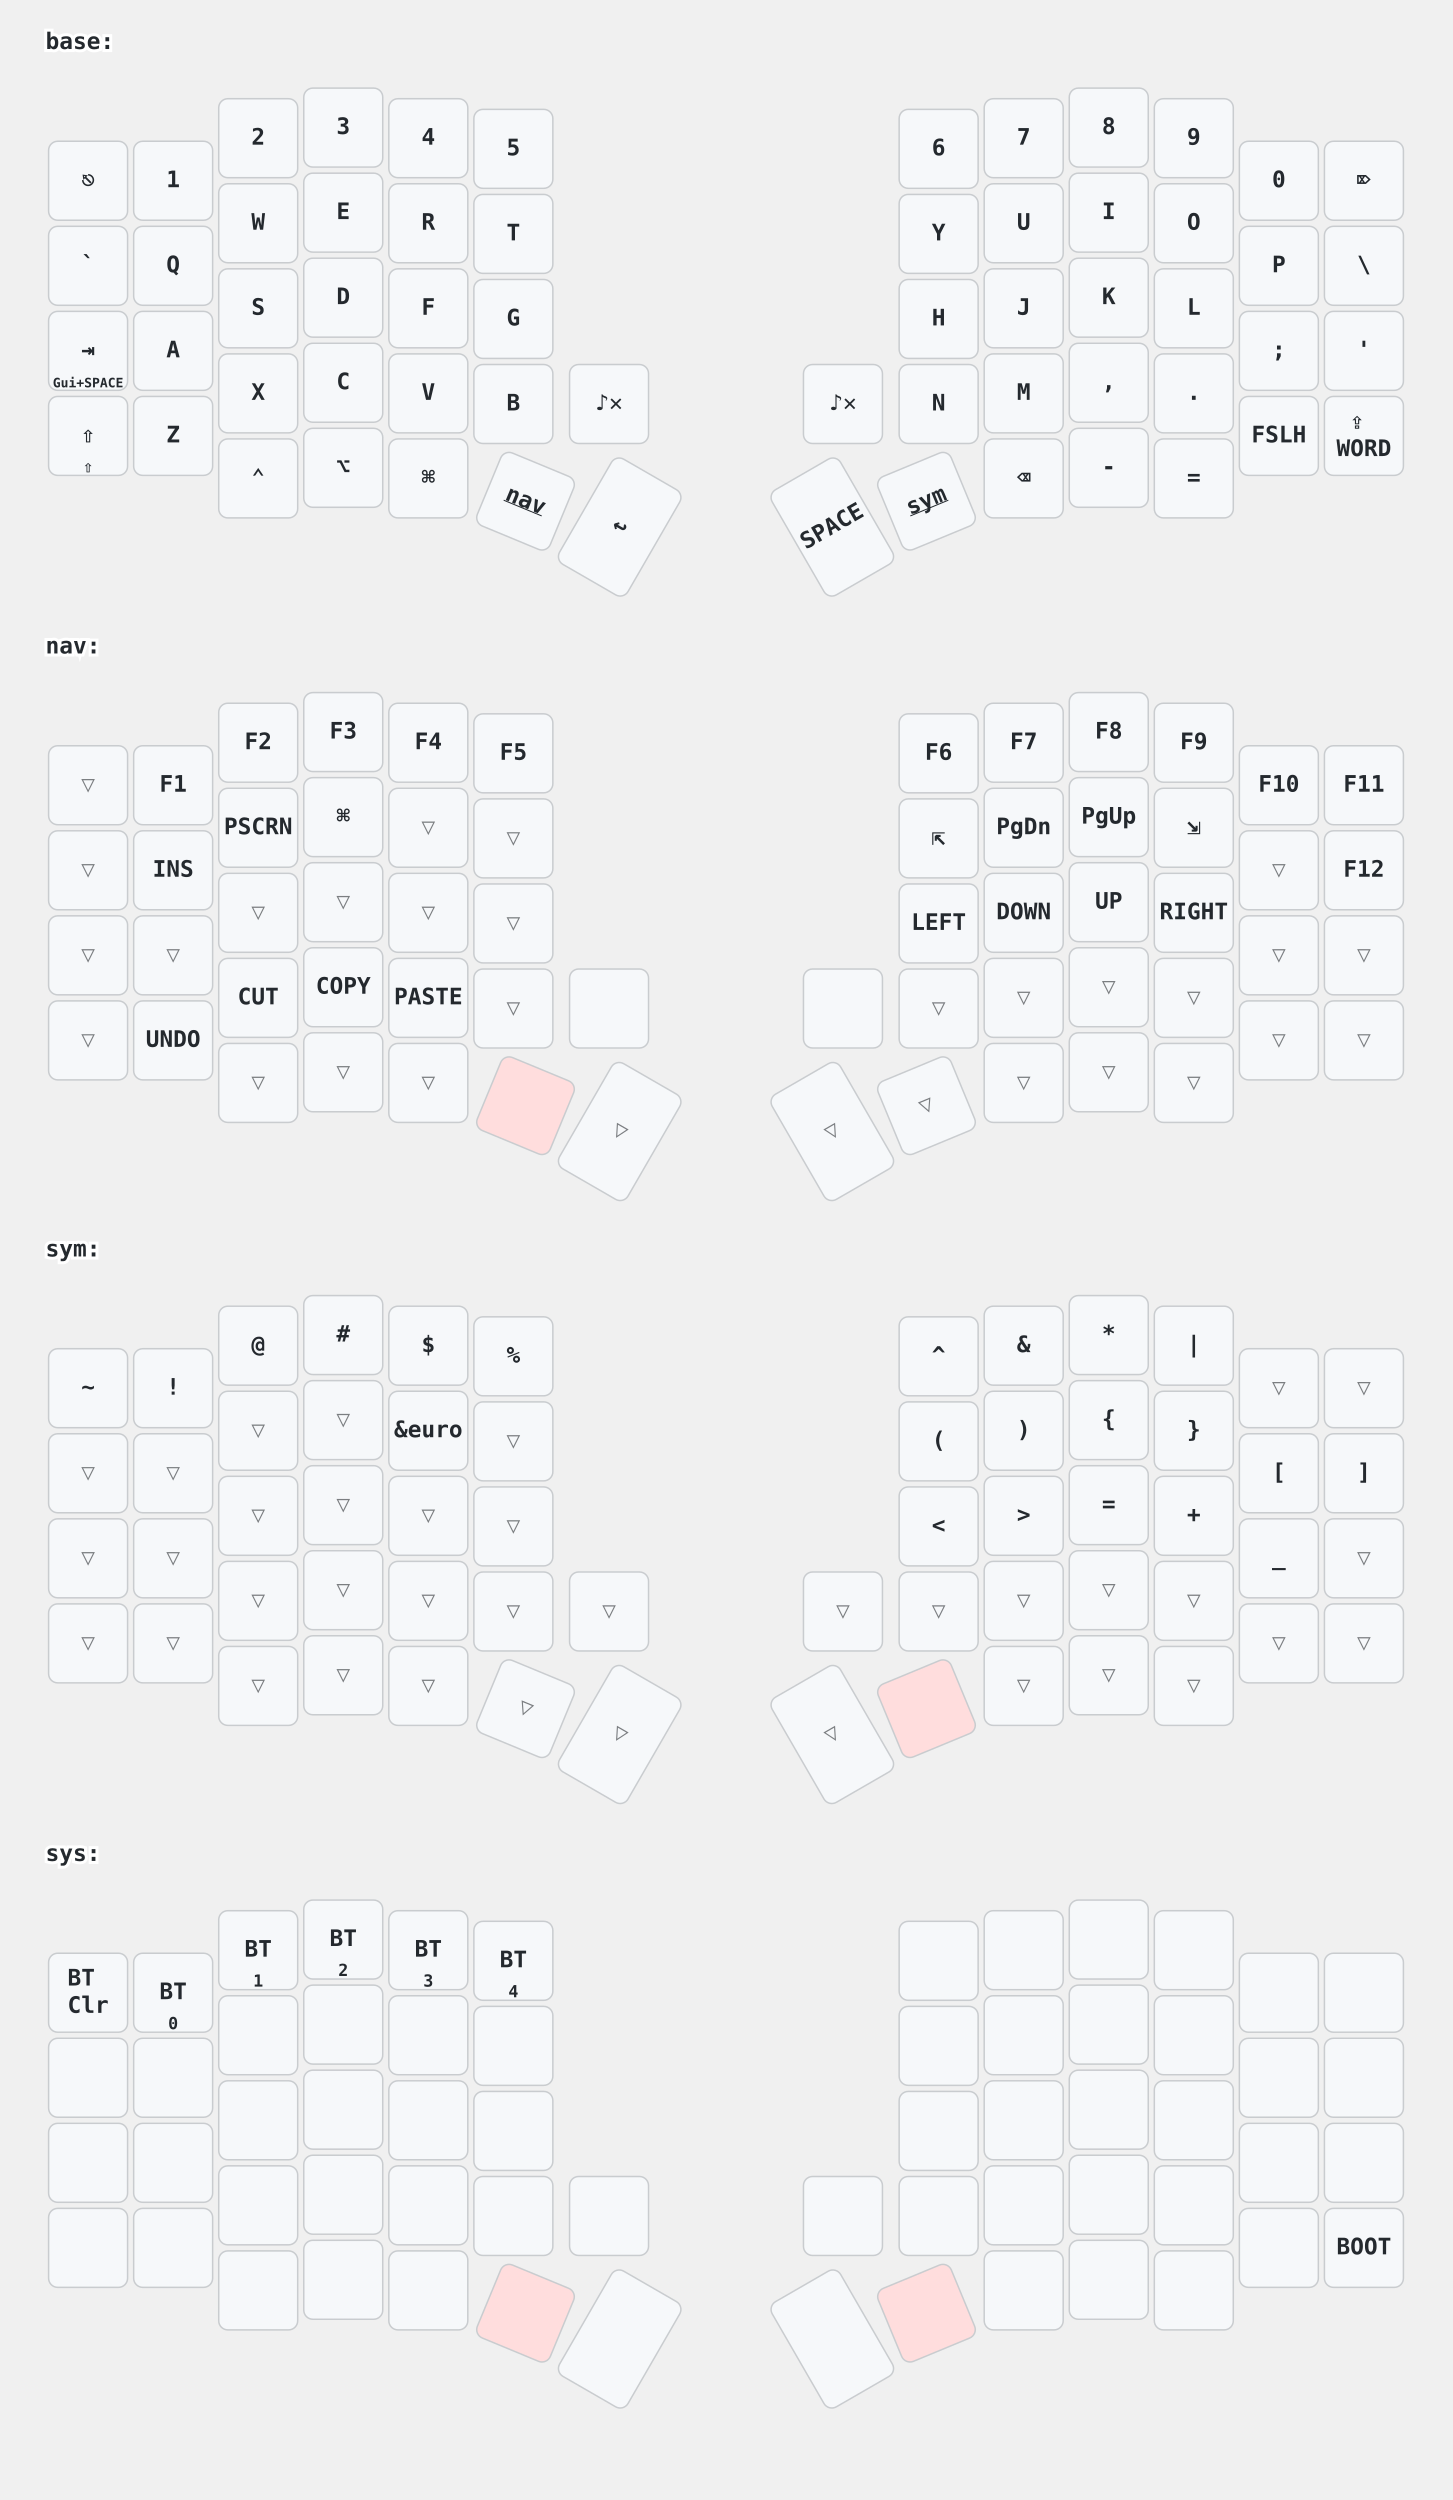
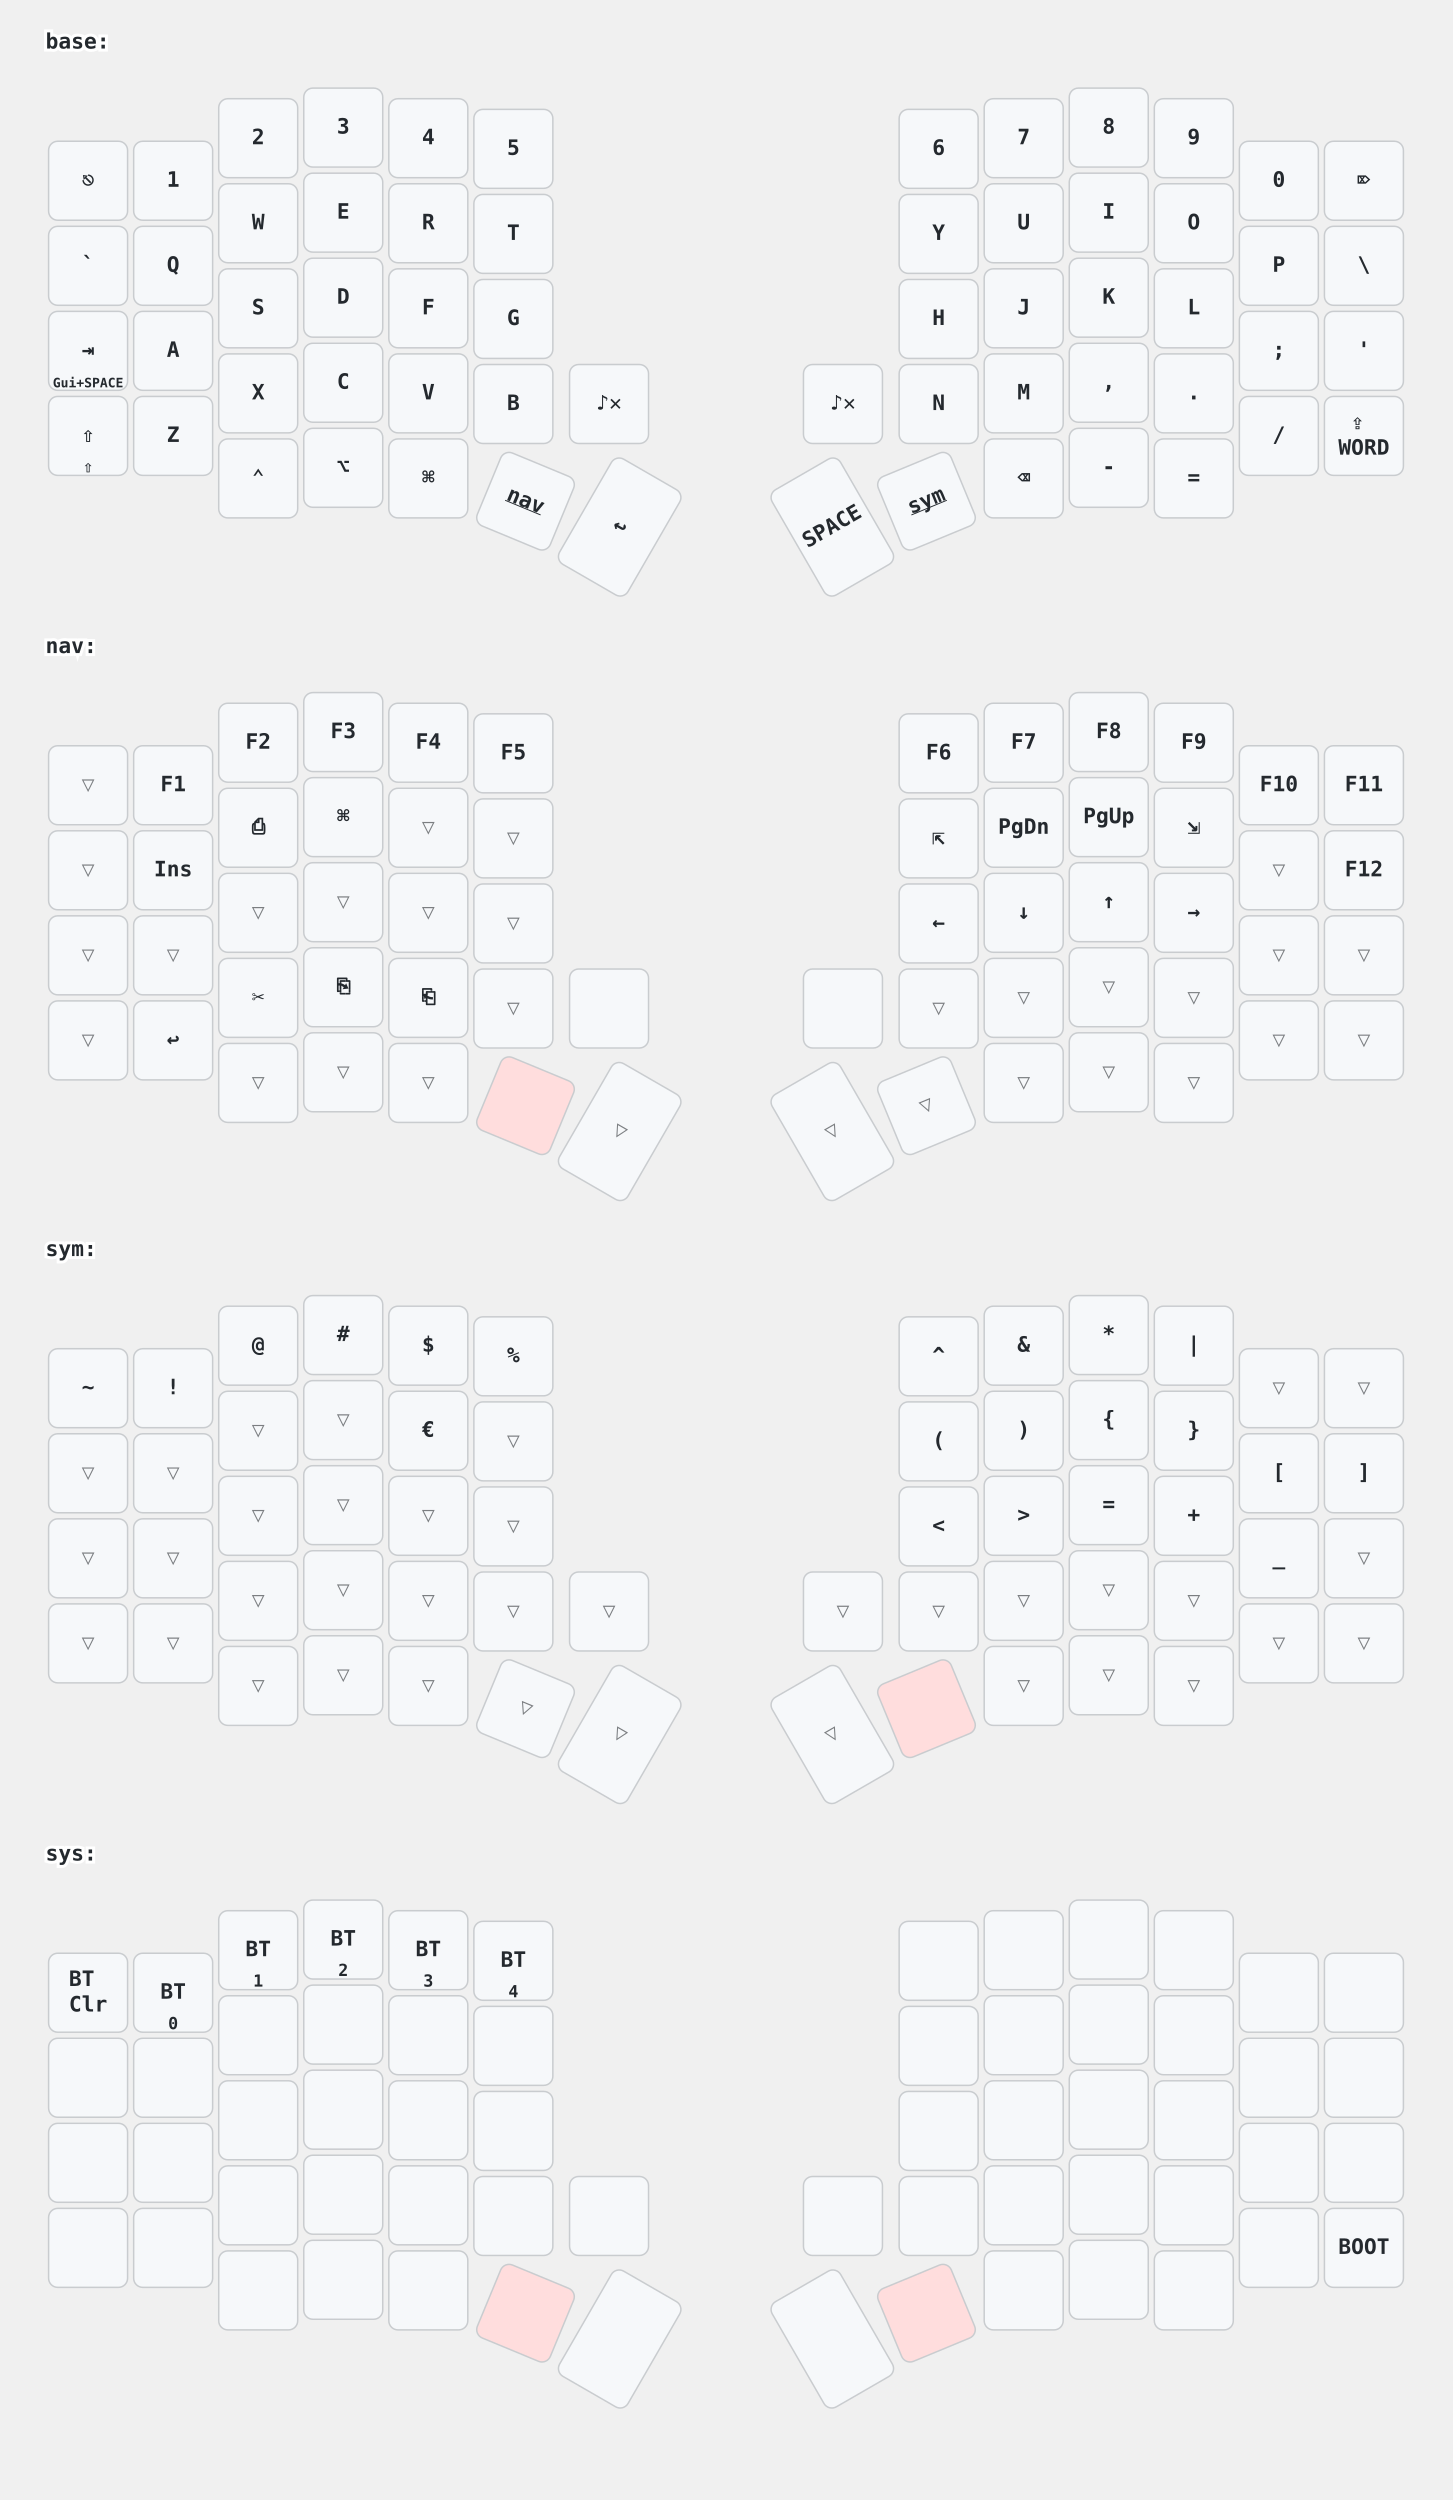
<svg xmlns="http://www.w3.org/2000/svg" width="956" height="1646" viewBox="0 0 956 1646" class="keymap">
  <style>/* inherit to force styles through use tags */
svg path {
    fill: inherit;
}

/* font and background color specifications */
svg.keymap {
    font-family: SFMono-Regular,Consolas,Liberation Mono,Menlo,monospace;
    font-size: 14px;
    font-kerning: normal;
    text-rendering: optimizeLegibility;
    fill: #24292e;
}

/* default key styling */
rect.key {
    fill: #f6f8fa;
}

rect.key, rect.combo {
    stroke: #c9cccf;
    stroke-width: 1;
}

/* default key side styling, only used is draw_key_sides is set */
rect.side {
    filter: brightness(90%);
}

/* color accent for combo boxes */
rect.combo, rect.combo-separate {
    fill: #cdf;
}

/* color accent for held keys */
rect.held, rect.combo.held {
    fill: #fdd;
}

/* color accent for ghost (optional) keys */
rect.ghost, rect.combo.ghost {
    stroke-dasharray: 4, 4;
    stroke-width: 2;
}

text {
    text-anchor: middle;
    dominant-baseline: middle;
}

/* styling for layer labels */
text.label {
    font-weight: bold;
    text-anchor: start;
    stroke: white;
    stroke-width: 4;
    paint-order: stroke;
}

/* styling for optional footer */
text.footer {
    text-anchor: end;
    dominant-baseline: auto;
    stroke: white;
    stroke-width: 4;
    paint-order: stroke;
}

/* styling for combo tap, and key non-tap label text */
text.combo, text.hold, text.shifted, text.left, text.right {
    font-size: 11px;
}

text.hold {
    text-anchor: middle;
    dominant-baseline: auto;
}

text.shifted {
    text-anchor: middle;
    dominant-baseline: hanging;
}

text.left {
    text-anchor: start;
}

text.right {
    text-anchor: end;
}

text.layer-activator {
    text-decoration: underline;
}

/* styling for hold/shifted label text in combo box */
text.combo.hold, text.combo.shifted, text.combo.left, text.combo.right {
    font-size: 8px;
}

/* lighter symbol for transparent keys */
text.trans {
    fill: #7b7e81;
}

/* styling for combo dendrons */
path.combo {
    stroke-width: 1;
    stroke: gray;
    fill: none;
}

/* Start Tabler Icons Cleanup */
/* cannot use height/width with glyphs */
.icon-tabler &gt; path {
    fill: inherit;
    stroke: inherit;
    stroke-width: 2;
}
/* hide tabler's default box */
.icon-tabler &gt; path[stroke="none"][fill="none"] {
    visibility: hidden;
}
/* End Tabler Icons Cleanup */

@media (prefers-color-scheme: dark) {
svg.keymap { fill: #d1d6db; }
rect.key { fill: #3f4750; }
rect.key, rect.combo { stroke: #60666c; }
rect.combo, rect.combo-separate { fill: #1f3d7a; }
rect.held, rect.combo.held { fill: #854747; }
text.label, text.footer { stroke: black; }
text.trans { fill: #7e8184; }
path.combo { stroke: #7f7f7f; }

}
svg.keymap {
  font-family: Ubuntu Mono, Inconsolata, Consolas, monospace;
-   font-size: 15px;
+   font-size: 14px;
  font-weight: bold;
}
</style>
  <g transform="translate(30, 0)" class="layer-base">
    <text x="0" y="28" class="label" id="base">base:</text>
    <g transform="translate(0, 56)">
      <g transform="translate(28, 63)" class="key keypos-0">
        <rect rx="6" ry="6" x="-26" y="-26" width="52" height="52" class="key" />
        <text x="0" y="0" class="key tap">⎋</text>
      </g>
      <g transform="translate(84, 63)" class="key keypos-1">
        <rect rx="6" ry="6" x="-26" y="-26" width="52" height="52" class="key" />
        <text x="0" y="0" class="key tap">1</text>
      </g>
      <g transform="translate(140, 35)" class="key keypos-2">
        <rect rx="6" ry="6" x="-26" y="-26" width="52" height="52" class="key" />
        <text x="0" y="0" class="key tap">2</text>
      </g>
      <g transform="translate(196, 28)" class="key keypos-3">
        <rect rx="6" ry="6" x="-26" y="-26" width="52" height="52" class="key" />
        <text x="0" y="0" class="key tap">3</text>
      </g>
      <g transform="translate(252, 35)" class="key keypos-4">
        <rect rx="6" ry="6" x="-26" y="-26" width="52" height="52" class="key" />
        <text x="0" y="0" class="key tap">4</text>
      </g>
      <g transform="translate(308, 42)" class="key keypos-5">
        <rect rx="6" ry="6" x="-26" y="-26" width="52" height="52" class="key" />
        <text x="0" y="0" class="key tap">5</text>
      </g>
      <g transform="translate(588, 42)" class="key keypos-6">
        <rect rx="6" ry="6" x="-26" y="-26" width="52" height="52" class="key" />
        <text x="0" y="0" class="key tap">6</text>
      </g>
      <g transform="translate(644, 35)" class="key keypos-7">
        <rect rx="6" ry="6" x="-26" y="-26" width="52" height="52" class="key" />
        <text x="0" y="0" class="key tap">7</text>
      </g>
      <g transform="translate(700, 28)" class="key keypos-8">
        <rect rx="6" ry="6" x="-26" y="-26" width="52" height="52" class="key" />
        <text x="0" y="0" class="key tap">8</text>
      </g>
      <g transform="translate(756, 35)" class="key keypos-9">
        <rect rx="6" ry="6" x="-26" y="-26" width="52" height="52" class="key" />
        <text x="0" y="0" class="key tap">9</text>
      </g>
      <g transform="translate(812, 63)" class="key keypos-10">
        <rect rx="6" ry="6" x="-26" y="-26" width="52" height="52" class="key" />
        <text x="0" y="0" class="key tap">0</text>
      </g>
      <g transform="translate(868, 63)" class="key keypos-11">
        <rect rx="6" ry="6" x="-26" y="-26" width="52" height="52" class="key" />
        <text x="0" y="0" class="key tap">⌦</text>
      </g>
      <g transform="translate(28, 119)" class="key keypos-12">
        <rect rx="6" ry="6" x="-26" y="-26" width="52" height="52" class="key" />
        <text x="0" y="0" class="key tap">`</text>
      </g>
      <g transform="translate(84, 119)" class="key keypos-13">
        <rect rx="6" ry="6" x="-26" y="-26" width="52" height="52" class="key" />
        <text x="0" y="0" class="key tap">Q</text>
      </g>
      <g transform="translate(140, 91)" class="key keypos-14">
        <rect rx="6" ry="6" x="-26" y="-26" width="52" height="52" class="key" />
        <text x="0" y="0" class="key tap">W</text>
      </g>
      <g transform="translate(196, 84)" class="key keypos-15">
        <rect rx="6" ry="6" x="-26" y="-26" width="52" height="52" class="key" />
        <text x="0" y="0" class="key tap">E</text>
      </g>
      <g transform="translate(252, 91)" class="key keypos-16">
        <rect rx="6" ry="6" x="-26" y="-26" width="52" height="52" class="key" />
        <text x="0" y="0" class="key tap">R</text>
      </g>
      <g transform="translate(308, 98)" class="key keypos-17">
        <rect rx="6" ry="6" x="-26" y="-26" width="52" height="52" class="key" />
        <text x="0" y="0" class="key tap">T</text>
      </g>
      <g transform="translate(588, 98)" class="key keypos-18">
        <rect rx="6" ry="6" x="-26" y="-26" width="52" height="52" class="key" />
        <text x="0" y="0" class="key tap">Y</text>
      </g>
      <g transform="translate(644, 91)" class="key keypos-19">
        <rect rx="6" ry="6" x="-26" y="-26" width="52" height="52" class="key" />
        <text x="0" y="0" class="key tap">U</text>
      </g>
      <g transform="translate(700, 84)" class="key keypos-20">
        <rect rx="6" ry="6" x="-26" y="-26" width="52" height="52" class="key" />
        <text x="0" y="0" class="key tap">I</text>
      </g>
      <g transform="translate(756, 91)" class="key keypos-21">
        <rect rx="6" ry="6" x="-26" y="-26" width="52" height="52" class="key" />
        <text x="0" y="0" class="key tap">O</text>
      </g>
      <g transform="translate(812, 119)" class="key keypos-22">
        <rect rx="6" ry="6" x="-26" y="-26" width="52" height="52" class="key" />
        <text x="0" y="0" class="key tap">P</text>
      </g>
      <g transform="translate(868, 119)" class="key keypos-23">
        <rect rx="6" ry="6" x="-26" y="-26" width="52" height="52" class="key" />
        <text x="0" y="0" class="key tap">\</text>
      </g>
      <g transform="translate(28, 175)" class="key keypos-24">
        <rect rx="6" ry="6" x="-26" y="-26" width="52" height="52" class="key" />
        <text x="0" y="0" class="key tap">⇥</text>
        <text x="0" y="24" class="key hold">
          <tspan style="font-size: 78%">Gui+SPACE</tspan>
        </text>
      </g>
      <g transform="translate(84, 175)" class="key keypos-25">
        <rect rx="6" ry="6" x="-26" y="-26" width="52" height="52" class="key" />
        <text x="0" y="0" class="key tap">A</text>
      </g>
      <g transform="translate(140, 147)" class="key keypos-26">
        <rect rx="6" ry="6" x="-26" y="-26" width="52" height="52" class="key" />
        <text x="0" y="0" class="key tap">S</text>
      </g>
      <g transform="translate(196, 140)" class="key keypos-27">
        <rect rx="6" ry="6" x="-26" y="-26" width="52" height="52" class="key" />
        <text x="0" y="0" class="key tap">D</text>
      </g>
      <g transform="translate(252, 147)" class="key keypos-28">
        <rect rx="6" ry="6" x="-26" y="-26" width="52" height="52" class="key" />
        <text x="0" y="0" class="key tap">F</text>
      </g>
      <g transform="translate(308, 154)" class="key keypos-29">
        <rect rx="6" ry="6" x="-26" y="-26" width="52" height="52" class="key" />
        <text x="0" y="0" class="key tap">G</text>
      </g>
      <g transform="translate(588, 154)" class="key keypos-30">
        <rect rx="6" ry="6" x="-26" y="-26" width="52" height="52" class="key" />
        <text x="0" y="0" class="key tap">H</text>
      </g>
      <g transform="translate(644, 147)" class="key keypos-31">
        <rect rx="6" ry="6" x="-26" y="-26" width="52" height="52" class="key" />
        <text x="0" y="0" class="key tap">J</text>
      </g>
      <g transform="translate(700, 140)" class="key keypos-32">
        <rect rx="6" ry="6" x="-26" y="-26" width="52" height="52" class="key" />
        <text x="0" y="0" class="key tap">K</text>
      </g>
      <g transform="translate(756, 147)" class="key keypos-33">
        <rect rx="6" ry="6" x="-26" y="-26" width="52" height="52" class="key" />
        <text x="0" y="0" class="key tap">L</text>
      </g>
      <g transform="translate(812, 175)" class="key keypos-34">
        <rect rx="6" ry="6" x="-26" y="-26" width="52" height="52" class="key" />
        <text x="0" y="0" class="key tap">;</text>
      </g>
      <g transform="translate(868, 175)" class="key keypos-35">
        <rect rx="6" ry="6" x="-26" y="-26" width="52" height="52" class="key" />
        <text x="0" y="0" class="key tap">'</text>
      </g>
      <g transform="translate(28, 231)" class="key keypos-36">
        <rect rx="6" ry="6" x="-26" y="-26" width="52" height="52" class="key" />
        <text x="0" y="0" class="key tap">⇧</text>
        <text x="0" y="24" class="key hold">⇧</text>
      </g>
      <g transform="translate(84, 231)" class="key keypos-37">
        <rect rx="6" ry="6" x="-26" y="-26" width="52" height="52" class="key" />
        <text x="0" y="0" class="key tap">Z</text>
      </g>
      <g transform="translate(140, 203)" class="key keypos-38">
        <rect rx="6" ry="6" x="-26" y="-26" width="52" height="52" class="key" />
        <text x="0" y="0" class="key tap">X</text>
      </g>
      <g transform="translate(196, 196)" class="key keypos-39">
        <rect rx="6" ry="6" x="-26" y="-26" width="52" height="52" class="key" />
        <text x="0" y="0" class="key tap">C</text>
      </g>
      <g transform="translate(252, 203)" class="key keypos-40">
        <rect rx="6" ry="6" x="-26" y="-26" width="52" height="52" class="key" />
        <text x="0" y="0" class="key tap">V</text>
      </g>
      <g transform="translate(308, 210)" class="key keypos-41">
        <rect rx="6" ry="6" x="-26" y="-26" width="52" height="52" class="key" />
        <text x="0" y="0" class="key tap">B</text>
      </g>
      <g transform="translate(371, 210)" class="key keypos-42">
        <rect rx="6" ry="6" x="-26" y="-26" width="52" height="52" class="key" />
        <text x="0" y="0" class="key tap">♪✕</text>
      </g>
      <g transform="translate(525, 210)" class="key keypos-43">
        <rect rx="6" ry="6" x="-26" y="-26" width="52" height="52" class="key" />
        <text x="0" y="0" class="key tap">♪✕</text>
      </g>
      <g transform="translate(588, 210)" class="key keypos-44">
        <rect rx="6" ry="6" x="-26" y="-26" width="52" height="52" class="key" />
        <text x="0" y="0" class="key tap">N</text>
      </g>
      <g transform="translate(644, 203)" class="key keypos-45">
        <rect rx="6" ry="6" x="-26" y="-26" width="52" height="52" class="key" />
        <text x="0" y="0" class="key tap">M</text>
      </g>
      <g transform="translate(700, 196)" class="key keypos-46">
        <rect rx="6" ry="6" x="-26" y="-26" width="52" height="52" class="key" />
        <text x="0" y="0" class="key tap">,</text>
      </g>
      <g transform="translate(756, 203)" class="key keypos-47">
        <rect rx="6" ry="6" x="-26" y="-26" width="52" height="52" class="key" />
        <text x="0" y="0" class="key tap">.</text>
      </g>
      <g transform="translate(812, 231)" class="key keypos-48">
        <rect rx="6" ry="6" x="-26" y="-26" width="52" height="52" class="key" />
-         <text x="0" y="0" class="key tap">FSLH</text>
+         <text x="0" y="0" class="key tap">/</text>
      </g>
      <g transform="translate(868, 231)" class="key keypos-49">
        <rect rx="6" ry="6" x="-26" y="-26" width="52" height="52" class="key" />
        <text x="0" y="0" class="key tap">
          <tspan x="0" dy="-0.6em">⇪</tspan>
          <tspan x="0" dy="1.2em">WORD</tspan>
        </text>
      </g>
      <g transform="translate(140, 259)" class="key keypos-50">
        <rect rx="6" ry="6" x="-26" y="-26" width="52" height="52" class="key" />
        <text x="0" y="0" class="key tap">⌃</text>
      </g>
      <g transform="translate(196, 252)" class="key keypos-51">
        <rect rx="6" ry="6" x="-26" y="-26" width="52" height="52" class="key" />
        <text x="0" y="0" class="key tap">⌥</text>
      </g>
      <g transform="translate(252, 259)" class="key keypos-52">
        <rect rx="6" ry="6" x="-26" y="-26" width="52" height="52" class="key" />
        <text x="0" y="0" class="key tap">⌘</text>
      </g>
      <g transform="translate(316, 274) rotate(22.5)" class="key keypos-53">
        <rect rx="6" ry="6" x="-26" y="-26" width="52" height="52" class="key" />
        <a href="#nav">
          <text x="0" y="0" class="key tap layer-activator">nav</text>
        </a>
      </g>
      <g transform="translate(378, 291) rotate(30.0)" class="key keypos-54">
        <rect rx="6" ry="6" x="-26" y="-40" width="52" height="80" class="key" />
        <text x="0" y="0" class="key tap">↩</text>
      </g>
      <g transform="translate(518, 291) rotate(-30.0)" class="key keypos-55">
        <rect rx="6" ry="6" x="-26" y="-40" width="52" height="80" class="key" />
        <text x="0" y="0" class="key tap">SPACE</text>
      </g>
      <g transform="translate(580, 274) rotate(-22.5)" class="key keypos-56">
        <rect rx="6" ry="6" x="-26" y="-26" width="52" height="52" class="key" />
        <a href="#sym">
          <text x="0" y="0" class="key tap layer-activator">sym</text>
        </a>
      </g>
      <g transform="translate(644, 259)" class="key keypos-57">
        <rect rx="6" ry="6" x="-26" y="-26" width="52" height="52" class="key" />
        <text x="0" y="0" class="key tap">⌫</text>
      </g>
      <g transform="translate(700, 252)" class="key keypos-58">
        <rect rx="6" ry="6" x="-26" y="-26" width="52" height="52" class="key" />
        <text x="0" y="0" class="key tap">-</text>
      </g>
      <g transform="translate(756, 259)" class="key keypos-59">
        <rect rx="6" ry="6" x="-26" y="-26" width="52" height="52" class="key" />
        <text x="0" y="0" class="key tap">=</text>
      </g>
    </g>
  </g>
  <g transform="translate(30, 398)" class="layer-nav">
    <text x="0" y="28" class="label" id="nav">nav:</text>
    <g transform="translate(0, 56)">
      <g transform="translate(28, 63)" class="key trans keypos-0">
        <rect rx="6" ry="6" x="-26" y="-26" width="52" height="52" class="key trans" />
        <text x="0" y="0" class="key trans tap">▽</text>
      </g>
      <g transform="translate(84, 63)" class="key keypos-1">
        <rect rx="6" ry="6" x="-26" y="-26" width="52" height="52" class="key" />
        <text x="0" y="0" class="key tap">F1</text>
      </g>
      <g transform="translate(140, 35)" class="key keypos-2">
        <rect rx="6" ry="6" x="-26" y="-26" width="52" height="52" class="key" />
        <text x="0" y="0" class="key tap">F2</text>
      </g>
      <g transform="translate(196, 28)" class="key keypos-3">
        <rect rx="6" ry="6" x="-26" y="-26" width="52" height="52" class="key" />
        <text x="0" y="0" class="key tap">F3</text>
      </g>
      <g transform="translate(252, 35)" class="key keypos-4">
        <rect rx="6" ry="6" x="-26" y="-26" width="52" height="52" class="key" />
        <text x="0" y="0" class="key tap">F4</text>
      </g>
      <g transform="translate(308, 42)" class="key keypos-5">
        <rect rx="6" ry="6" x="-26" y="-26" width="52" height="52" class="key" />
        <text x="0" y="0" class="key tap">F5</text>
      </g>
      <g transform="translate(588, 42)" class="key keypos-6">
        <rect rx="6" ry="6" x="-26" y="-26" width="52" height="52" class="key" />
        <text x="0" y="0" class="key tap">F6</text>
      </g>
      <g transform="translate(644, 35)" class="key keypos-7">
        <rect rx="6" ry="6" x="-26" y="-26" width="52" height="52" class="key" />
        <text x="0" y="0" class="key tap">F7</text>
      </g>
      <g transform="translate(700, 28)" class="key keypos-8">
        <rect rx="6" ry="6" x="-26" y="-26" width="52" height="52" class="key" />
        <text x="0" y="0" class="key tap">F8</text>
      </g>
      <g transform="translate(756, 35)" class="key keypos-9">
        <rect rx="6" ry="6" x="-26" y="-26" width="52" height="52" class="key" />
        <text x="0" y="0" class="key tap">F9</text>
      </g>
      <g transform="translate(812, 63)" class="key keypos-10">
        <rect rx="6" ry="6" x="-26" y="-26" width="52" height="52" class="key" />
        <text x="0" y="0" class="key tap">F10</text>
      </g>
      <g transform="translate(868, 63)" class="key keypos-11">
        <rect rx="6" ry="6" x="-26" y="-26" width="52" height="52" class="key" />
        <text x="0" y="0" class="key tap">F11</text>
      </g>
      <g transform="translate(28, 119)" class="key trans keypos-12">
        <rect rx="6" ry="6" x="-26" y="-26" width="52" height="52" class="key trans" />
        <text x="0" y="0" class="key trans tap">▽</text>
      </g>
      <g transform="translate(84, 119)" class="key keypos-13">
        <rect rx="6" ry="6" x="-26" y="-26" width="52" height="52" class="key" />
-         <text x="0" y="0" class="key tap">INS</text>
+         <text x="0" y="0" class="key tap">Ins</text>
      </g>
      <g transform="translate(140, 91)" class="key keypos-14">
        <rect rx="6" ry="6" x="-26" y="-26" width="52" height="52" class="key" />
-         <text x="0" y="0" class="key tap">PSCRN</text>
+         <text x="0" y="0" class="key tap">⎙</text>
      </g>
      <g transform="translate(196, 84)" class="key keypos-15">
        <rect rx="6" ry="6" x="-26" y="-26" width="52" height="52" class="key" />
        <text x="0" y="0" class="key tap">⌘</text>
      </g>
      <g transform="translate(252, 91)" class="key trans keypos-16">
        <rect rx="6" ry="6" x="-26" y="-26" width="52" height="52" class="key trans" />
        <text x="0" y="0" class="key trans tap">▽</text>
      </g>
      <g transform="translate(308, 98)" class="key trans keypos-17">
        <rect rx="6" ry="6" x="-26" y="-26" width="52" height="52" class="key trans" />
        <text x="0" y="0" class="key trans tap">▽</text>
      </g>
      <g transform="translate(588, 98)" class="key keypos-18">
        <rect rx="6" ry="6" x="-26" y="-26" width="52" height="52" class="key" />
        <text x="0" y="0" class="key tap">⇱</text>
      </g>
      <g transform="translate(644, 91)" class="key keypos-19">
        <rect rx="6" ry="6" x="-26" y="-26" width="52" height="52" class="key" />
        <text x="0" y="0" class="key tap">PgDn</text>
      </g>
      <g transform="translate(700, 84)" class="key keypos-20">
        <rect rx="6" ry="6" x="-26" y="-26" width="52" height="52" class="key" />
        <text x="0" y="0" class="key tap">PgUp</text>
      </g>
      <g transform="translate(756, 91)" class="key keypos-21">
        <rect rx="6" ry="6" x="-26" y="-26" width="52" height="52" class="key" />
        <text x="0" y="0" class="key tap">⇲</text>
      </g>
      <g transform="translate(812, 119)" class="key trans keypos-22">
        <rect rx="6" ry="6" x="-26" y="-26" width="52" height="52" class="key trans" />
        <text x="0" y="0" class="key trans tap">▽</text>
      </g>
      <g transform="translate(868, 119)" class="key keypos-23">
        <rect rx="6" ry="6" x="-26" y="-26" width="52" height="52" class="key" />
        <text x="0" y="0" class="key tap">F12</text>
      </g>
      <g transform="translate(28, 175)" class="key trans keypos-24">
        <rect rx="6" ry="6" x="-26" y="-26" width="52" height="52" class="key trans" />
        <text x="0" y="0" class="key trans tap">▽</text>
      </g>
      <g transform="translate(84, 175)" class="key trans keypos-25">
        <rect rx="6" ry="6" x="-26" y="-26" width="52" height="52" class="key trans" />
        <text x="0" y="0" class="key trans tap">▽</text>
      </g>
      <g transform="translate(140, 147)" class="key trans keypos-26">
        <rect rx="6" ry="6" x="-26" y="-26" width="52" height="52" class="key trans" />
        <text x="0" y="0" class="key trans tap">▽</text>
      </g>
      <g transform="translate(196, 140)" class="key trans keypos-27">
        <rect rx="6" ry="6" x="-26" y="-26" width="52" height="52" class="key trans" />
        <text x="0" y="0" class="key trans tap">▽</text>
      </g>
      <g transform="translate(252, 147)" class="key trans keypos-28">
        <rect rx="6" ry="6" x="-26" y="-26" width="52" height="52" class="key trans" />
        <text x="0" y="0" class="key trans tap">▽</text>
      </g>
      <g transform="translate(308, 154)" class="key trans keypos-29">
        <rect rx="6" ry="6" x="-26" y="-26" width="52" height="52" class="key trans" />
        <text x="0" y="0" class="key trans tap">▽</text>
      </g>
      <g transform="translate(588, 154)" class="key keypos-30">
        <rect rx="6" ry="6" x="-26" y="-26" width="52" height="52" class="key" />
-         <text x="0" y="0" class="key tap">LEFT</text>
+         <text x="0" y="0" class="key tap">←</text>
      </g>
      <g transform="translate(644, 147)" class="key keypos-31">
        <rect rx="6" ry="6" x="-26" y="-26" width="52" height="52" class="key" />
-         <text x="0" y="0" class="key tap">DOWN</text>
+         <text x="0" y="0" class="key tap">↓</text>
      </g>
      <g transform="translate(700, 140)" class="key keypos-32">
        <rect rx="6" ry="6" x="-26" y="-26" width="52" height="52" class="key" />
-         <text x="0" y="0" class="key tap">UP</text>
+         <text x="0" y="0" class="key tap">↑</text>
      </g>
      <g transform="translate(756, 147)" class="key keypos-33">
        <rect rx="6" ry="6" x="-26" y="-26" width="52" height="52" class="key" />
-         <text x="0" y="0" class="key tap">RIGHT</text>
+         <text x="0" y="0" class="key tap">→</text>
      </g>
      <g transform="translate(812, 175)" class="key trans keypos-34">
        <rect rx="6" ry="6" x="-26" y="-26" width="52" height="52" class="key trans" />
        <text x="0" y="0" class="key trans tap">▽</text>
      </g>
      <g transform="translate(868, 175)" class="key trans keypos-35">
        <rect rx="6" ry="6" x="-26" y="-26" width="52" height="52" class="key trans" />
        <text x="0" y="0" class="key trans tap">▽</text>
      </g>
      <g transform="translate(28, 231)" class="key trans keypos-36">
        <rect rx="6" ry="6" x="-26" y="-26" width="52" height="52" class="key trans" />
        <text x="0" y="0" class="key trans tap">▽</text>
      </g>
      <g transform="translate(84, 231)" class="key keypos-37">
        <rect rx="6" ry="6" x="-26" y="-26" width="52" height="52" class="key" />
-         <text x="0" y="0" class="key tap">UNDO</text>
+         <text x="0" y="0" class="key tap">↩</text>
      </g>
      <g transform="translate(140, 203)" class="key keypos-38">
        <rect rx="6" ry="6" x="-26" y="-26" width="52" height="52" class="key" />
-         <text x="0" y="0" class="key tap">CUT</text>
+         <text x="0" y="0" class="key tap">✂</text>
      </g>
      <g transform="translate(196, 196)" class="key keypos-39">
        <rect rx="6" ry="6" x="-26" y="-26" width="52" height="52" class="key" />
-         <text x="0" y="0" class="key tap">COPY</text>
+         <text x="0" y="0" class="key tap">⎘</text>
      </g>
      <g transform="translate(252, 203)" class="key keypos-40">
        <rect rx="6" ry="6" x="-26" y="-26" width="52" height="52" class="key" />
-         <text x="0" y="0" class="key tap">PASTE</text>
+         <text x="0" y="0" class="key tap">⎗</text>
      </g>
      <g transform="translate(308, 210)" class="key trans keypos-41">
        <rect rx="6" ry="6" x="-26" y="-26" width="52" height="52" class="key trans" />
        <text x="0" y="0" class="key trans tap">▽</text>
      </g>
      <g transform="translate(371, 210)" class="key keypos-42">
        <rect rx="6" ry="6" x="-26" y="-26" width="52" height="52" class="key" />
      </g>
      <g transform="translate(525, 210)" class="key keypos-43">
        <rect rx="6" ry="6" x="-26" y="-26" width="52" height="52" class="key" />
      </g>
      <g transform="translate(588, 210)" class="key trans keypos-44">
        <rect rx="6" ry="6" x="-26" y="-26" width="52" height="52" class="key trans" />
        <text x="0" y="0" class="key trans tap">▽</text>
      </g>
      <g transform="translate(644, 203)" class="key trans keypos-45">
        <rect rx="6" ry="6" x="-26" y="-26" width="52" height="52" class="key trans" />
        <text x="0" y="0" class="key trans tap">▽</text>
      </g>
      <g transform="translate(700, 196)" class="key trans keypos-46">
        <rect rx="6" ry="6" x="-26" y="-26" width="52" height="52" class="key trans" />
        <text x="0" y="0" class="key trans tap">▽</text>
      </g>
      <g transform="translate(756, 203)" class="key trans keypos-47">
        <rect rx="6" ry="6" x="-26" y="-26" width="52" height="52" class="key trans" />
        <text x="0" y="0" class="key trans tap">▽</text>
      </g>
      <g transform="translate(812, 231)" class="key trans keypos-48">
        <rect rx="6" ry="6" x="-26" y="-26" width="52" height="52" class="key trans" />
        <text x="0" y="0" class="key trans tap">▽</text>
      </g>
      <g transform="translate(868, 231)" class="key trans keypos-49">
        <rect rx="6" ry="6" x="-26" y="-26" width="52" height="52" class="key trans" />
        <text x="0" y="0" class="key trans tap">▽</text>
      </g>
      <g transform="translate(140, 259)" class="key trans keypos-50">
        <rect rx="6" ry="6" x="-26" y="-26" width="52" height="52" class="key trans" />
        <text x="0" y="0" class="key trans tap">▽</text>
      </g>
      <g transform="translate(196, 252)" class="key trans keypos-51">
        <rect rx="6" ry="6" x="-26" y="-26" width="52" height="52" class="key trans" />
        <text x="0" y="0" class="key trans tap">▽</text>
      </g>
      <g transform="translate(252, 259)" class="key trans keypos-52">
        <rect rx="6" ry="6" x="-26" y="-26" width="52" height="52" class="key trans" />
        <text x="0" y="0" class="key trans tap">▽</text>
      </g>
      <g transform="translate(316, 274) rotate(22.5)" class="key held keypos-53">
        <rect rx="6" ry="6" x="-26" y="-26" width="52" height="52" class="key held" />
      </g>
      <g transform="translate(378, 291) rotate(30.0)" class="key trans keypos-54">
        <rect rx="6" ry="6" x="-26" y="-40" width="52" height="80" class="key trans" />
        <text x="0" y="0" class="key trans tap">▽</text>
      </g>
      <g transform="translate(518, 291) rotate(-30.0)" class="key trans keypos-55">
        <rect rx="6" ry="6" x="-26" y="-40" width="52" height="80" class="key trans" />
        <text x="0" y="0" class="key trans tap">▽</text>
      </g>
      <g transform="translate(580, 274) rotate(-22.5)" class="key trans keypos-56">
        <rect rx="6" ry="6" x="-26" y="-26" width="52" height="52" class="key trans" />
        <text x="0" y="0" class="key trans tap">▽</text>
      </g>
      <g transform="translate(644, 259)" class="key trans keypos-57">
        <rect rx="6" ry="6" x="-26" y="-26" width="52" height="52" class="key trans" />
        <text x="0" y="0" class="key trans tap">▽</text>
      </g>
      <g transform="translate(700, 252)" class="key trans keypos-58">
        <rect rx="6" ry="6" x="-26" y="-26" width="52" height="52" class="key trans" />
        <text x="0" y="0" class="key trans tap">▽</text>
      </g>
      <g transform="translate(756, 259)" class="key trans keypos-59">
        <rect rx="6" ry="6" x="-26" y="-26" width="52" height="52" class="key trans" />
        <text x="0" y="0" class="key trans tap">▽</text>
      </g>
    </g>
  </g>
  <g transform="translate(30, 795)" class="layer-sym">
    <text x="0" y="28" class="label" id="sym">sym:</text>
    <g transform="translate(0, 56)">
      <g transform="translate(28, 63)" class="key keypos-0">
        <rect rx="6" ry="6" x="-26" y="-26" width="52" height="52" class="key" />
        <text x="0" y="0" class="key tap">~</text>
      </g>
      <g transform="translate(84, 63)" class="key keypos-1">
        <rect rx="6" ry="6" x="-26" y="-26" width="52" height="52" class="key" />
        <text x="0" y="0" class="key tap">!</text>
      </g>
      <g transform="translate(140, 35)" class="key keypos-2">
        <rect rx="6" ry="6" x="-26" y="-26" width="52" height="52" class="key" />
        <text x="0" y="0" class="key tap">@</text>
      </g>
      <g transform="translate(196, 28)" class="key keypos-3">
        <rect rx="6" ry="6" x="-26" y="-26" width="52" height="52" class="key" />
        <text x="0" y="0" class="key tap">#</text>
      </g>
      <g transform="translate(252, 35)" class="key keypos-4">
        <rect rx="6" ry="6" x="-26" y="-26" width="52" height="52" class="key" />
        <text x="0" y="0" class="key tap">$</text>
      </g>
      <g transform="translate(308, 42)" class="key keypos-5">
        <rect rx="6" ry="6" x="-26" y="-26" width="52" height="52" class="key" />
        <text x="0" y="0" class="key tap">%</text>
      </g>
      <g transform="translate(588, 42)" class="key keypos-6">
        <rect rx="6" ry="6" x="-26" y="-26" width="52" height="52" class="key" />
        <text x="0" y="0" class="key tap">^</text>
      </g>
      <g transform="translate(644, 35)" class="key keypos-7">
        <rect rx="6" ry="6" x="-26" y="-26" width="52" height="52" class="key" />
        <text x="0" y="0" class="key tap">&amp;</text>
      </g>
      <g transform="translate(700, 28)" class="key keypos-8">
        <rect rx="6" ry="6" x="-26" y="-26" width="52" height="52" class="key" />
        <text x="0" y="0" class="key tap">*</text>
      </g>
      <g transform="translate(756, 35)" class="key keypos-9">
        <rect rx="6" ry="6" x="-26" y="-26" width="52" height="52" class="key" />
        <text x="0" y="0" class="key tap">|</text>
      </g>
      <g transform="translate(812, 63)" class="key trans keypos-10">
        <rect rx="6" ry="6" x="-26" y="-26" width="52" height="52" class="key trans" />
        <text x="0" y="0" class="key trans tap">▽</text>
      </g>
      <g transform="translate(868, 63)" class="key trans keypos-11">
        <rect rx="6" ry="6" x="-26" y="-26" width="52" height="52" class="key trans" />
        <text x="0" y="0" class="key trans tap">▽</text>
      </g>
      <g transform="translate(28, 119)" class="key trans keypos-12">
        <rect rx="6" ry="6" x="-26" y="-26" width="52" height="52" class="key trans" />
        <text x="0" y="0" class="key trans tap">▽</text>
      </g>
      <g transform="translate(84, 119)" class="key trans keypos-13">
        <rect rx="6" ry="6" x="-26" y="-26" width="52" height="52" class="key trans" />
        <text x="0" y="0" class="key trans tap">▽</text>
      </g>
      <g transform="translate(140, 91)" class="key trans keypos-14">
        <rect rx="6" ry="6" x="-26" y="-26" width="52" height="52" class="key trans" />
        <text x="0" y="0" class="key trans tap">▽</text>
      </g>
      <g transform="translate(196, 84)" class="key trans keypos-15">
        <rect rx="6" ry="6" x="-26" y="-26" width="52" height="52" class="key trans" />
        <text x="0" y="0" class="key trans tap">▽</text>
      </g>
      <g transform="translate(252, 91)" class="key keypos-16">
        <rect rx="6" ry="6" x="-26" y="-26" width="52" height="52" class="key" />
-         <text x="0" y="0" class="key tap">&amp;euro</text>
+         <text x="0" y="0" class="key tap">€</text>
      </g>
      <g transform="translate(308, 98)" class="key trans keypos-17">
        <rect rx="6" ry="6" x="-26" y="-26" width="52" height="52" class="key trans" />
        <text x="0" y="0" class="key trans tap">▽</text>
      </g>
      <g transform="translate(588, 98)" class="key keypos-18">
        <rect rx="6" ry="6" x="-26" y="-26" width="52" height="52" class="key" />
        <text x="0" y="0" class="key tap">(</text>
      </g>
      <g transform="translate(644, 91)" class="key keypos-19">
        <rect rx="6" ry="6" x="-26" y="-26" width="52" height="52" class="key" />
        <text x="0" y="0" class="key tap">)</text>
      </g>
      <g transform="translate(700, 84)" class="key keypos-20">
        <rect rx="6" ry="6" x="-26" y="-26" width="52" height="52" class="key" />
        <text x="0" y="0" class="key tap">{</text>
      </g>
      <g transform="translate(756, 91)" class="key keypos-21">
        <rect rx="6" ry="6" x="-26" y="-26" width="52" height="52" class="key" />
        <text x="0" y="0" class="key tap">}</text>
      </g>
      <g transform="translate(812, 119)" class="key keypos-22">
        <rect rx="6" ry="6" x="-26" y="-26" width="52" height="52" class="key" />
        <text x="0" y="0" class="key tap">[</text>
      </g>
      <g transform="translate(868, 119)" class="key keypos-23">
        <rect rx="6" ry="6" x="-26" y="-26" width="52" height="52" class="key" />
        <text x="0" y="0" class="key tap">]</text>
      </g>
      <g transform="translate(28, 175)" class="key trans keypos-24">
        <rect rx="6" ry="6" x="-26" y="-26" width="52" height="52" class="key trans" />
        <text x="0" y="0" class="key trans tap">▽</text>
      </g>
      <g transform="translate(84, 175)" class="key trans keypos-25">
        <rect rx="6" ry="6" x="-26" y="-26" width="52" height="52" class="key trans" />
        <text x="0" y="0" class="key trans tap">▽</text>
      </g>
      <g transform="translate(140, 147)" class="key trans keypos-26">
        <rect rx="6" ry="6" x="-26" y="-26" width="52" height="52" class="key trans" />
        <text x="0" y="0" class="key trans tap">▽</text>
      </g>
      <g transform="translate(196, 140)" class="key trans keypos-27">
        <rect rx="6" ry="6" x="-26" y="-26" width="52" height="52" class="key trans" />
        <text x="0" y="0" class="key trans tap">▽</text>
      </g>
      <g transform="translate(252, 147)" class="key trans keypos-28">
        <rect rx="6" ry="6" x="-26" y="-26" width="52" height="52" class="key trans" />
        <text x="0" y="0" class="key trans tap">▽</text>
      </g>
      <g transform="translate(308, 154)" class="key trans keypos-29">
        <rect rx="6" ry="6" x="-26" y="-26" width="52" height="52" class="key trans" />
        <text x="0" y="0" class="key trans tap">▽</text>
      </g>
      <g transform="translate(588, 154)" class="key keypos-30">
        <rect rx="6" ry="6" x="-26" y="-26" width="52" height="52" class="key" />
        <text x="0" y="0" class="key tap">&lt;</text>
      </g>
      <g transform="translate(644, 147)" class="key keypos-31">
        <rect rx="6" ry="6" x="-26" y="-26" width="52" height="52" class="key" />
        <text x="0" y="0" class="key tap">&gt;</text>
      </g>
      <g transform="translate(700, 140)" class="key keypos-32">
        <rect rx="6" ry="6" x="-26" y="-26" width="52" height="52" class="key" />
        <text x="0" y="0" class="key tap">=</text>
      </g>
      <g transform="translate(756, 147)" class="key keypos-33">
        <rect rx="6" ry="6" x="-26" y="-26" width="52" height="52" class="key" />
        <text x="0" y="0" class="key tap">+</text>
      </g>
      <g transform="translate(812, 175)" class="key keypos-34">
        <rect rx="6" ry="6" x="-26" y="-26" width="52" height="52" class="key" />
        <text x="0" y="0" class="key tap">_</text>
      </g>
      <g transform="translate(868, 175)" class="key trans keypos-35">
        <rect rx="6" ry="6" x="-26" y="-26" width="52" height="52" class="key trans" />
        <text x="0" y="0" class="key trans tap">▽</text>
      </g>
      <g transform="translate(28, 231)" class="key trans keypos-36">
        <rect rx="6" ry="6" x="-26" y="-26" width="52" height="52" class="key trans" />
        <text x="0" y="0" class="key trans tap">▽</text>
      </g>
      <g transform="translate(84, 231)" class="key trans keypos-37">
        <rect rx="6" ry="6" x="-26" y="-26" width="52" height="52" class="key trans" />
        <text x="0" y="0" class="key trans tap">▽</text>
      </g>
      <g transform="translate(140, 203)" class="key trans keypos-38">
        <rect rx="6" ry="6" x="-26" y="-26" width="52" height="52" class="key trans" />
        <text x="0" y="0" class="key trans tap">▽</text>
      </g>
      <g transform="translate(196, 196)" class="key trans keypos-39">
        <rect rx="6" ry="6" x="-26" y="-26" width="52" height="52" class="key trans" />
        <text x="0" y="0" class="key trans tap">▽</text>
      </g>
      <g transform="translate(252, 203)" class="key trans keypos-40">
        <rect rx="6" ry="6" x="-26" y="-26" width="52" height="52" class="key trans" />
        <text x="0" y="0" class="key trans tap">▽</text>
      </g>
      <g transform="translate(308, 210)" class="key trans keypos-41">
        <rect rx="6" ry="6" x="-26" y="-26" width="52" height="52" class="key trans" />
        <text x="0" y="0" class="key trans tap">▽</text>
      </g>
      <g transform="translate(371, 210)" class="key trans keypos-42">
        <rect rx="6" ry="6" x="-26" y="-26" width="52" height="52" class="key trans" />
        <text x="0" y="0" class="key trans tap">▽</text>
      </g>
      <g transform="translate(525, 210)" class="key trans keypos-43">
        <rect rx="6" ry="6" x="-26" y="-26" width="52" height="52" class="key trans" />
        <text x="0" y="0" class="key trans tap">▽</text>
      </g>
      <g transform="translate(588, 210)" class="key trans keypos-44">
        <rect rx="6" ry="6" x="-26" y="-26" width="52" height="52" class="key trans" />
        <text x="0" y="0" class="key trans tap">▽</text>
      </g>
      <g transform="translate(644, 203)" class="key trans keypos-45">
        <rect rx="6" ry="6" x="-26" y="-26" width="52" height="52" class="key trans" />
        <text x="0" y="0" class="key trans tap">▽</text>
      </g>
      <g transform="translate(700, 196)" class="key trans keypos-46">
        <rect rx="6" ry="6" x="-26" y="-26" width="52" height="52" class="key trans" />
        <text x="0" y="0" class="key trans tap">▽</text>
      </g>
      <g transform="translate(756, 203)" class="key trans keypos-47">
        <rect rx="6" ry="6" x="-26" y="-26" width="52" height="52" class="key trans" />
        <text x="0" y="0" class="key trans tap">▽</text>
      </g>
      <g transform="translate(812, 231)" class="key trans keypos-48">
        <rect rx="6" ry="6" x="-26" y="-26" width="52" height="52" class="key trans" />
        <text x="0" y="0" class="key trans tap">▽</text>
      </g>
      <g transform="translate(868, 231)" class="key trans keypos-49">
        <rect rx="6" ry="6" x="-26" y="-26" width="52" height="52" class="key trans" />
        <text x="0" y="0" class="key trans tap">▽</text>
      </g>
      <g transform="translate(140, 259)" class="key trans keypos-50">
        <rect rx="6" ry="6" x="-26" y="-26" width="52" height="52" class="key trans" />
        <text x="0" y="0" class="key trans tap">▽</text>
      </g>
      <g transform="translate(196, 252)" class="key trans keypos-51">
        <rect rx="6" ry="6" x="-26" y="-26" width="52" height="52" class="key trans" />
        <text x="0" y="0" class="key trans tap">▽</text>
      </g>
      <g transform="translate(252, 259)" class="key trans keypos-52">
        <rect rx="6" ry="6" x="-26" y="-26" width="52" height="52" class="key trans" />
        <text x="0" y="0" class="key trans tap">▽</text>
      </g>
      <g transform="translate(316, 274) rotate(22.5)" class="key trans keypos-53">
        <rect rx="6" ry="6" x="-26" y="-26" width="52" height="52" class="key trans" />
        <text x="0" y="0" class="key trans tap">▽</text>
      </g>
      <g transform="translate(378, 291) rotate(30.0)" class="key trans keypos-54">
        <rect rx="6" ry="6" x="-26" y="-40" width="52" height="80" class="key trans" />
        <text x="0" y="0" class="key trans tap">▽</text>
      </g>
      <g transform="translate(518, 291) rotate(-30.0)" class="key trans keypos-55">
        <rect rx="6" ry="6" x="-26" y="-40" width="52" height="80" class="key trans" />
        <text x="0" y="0" class="key trans tap">▽</text>
      </g>
      <g transform="translate(580, 274) rotate(-22.5)" class="key held keypos-56">
        <rect rx="6" ry="6" x="-26" y="-26" width="52" height="52" class="key held" />
      </g>
      <g transform="translate(644, 259)" class="key trans keypos-57">
        <rect rx="6" ry="6" x="-26" y="-26" width="52" height="52" class="key trans" />
        <text x="0" y="0" class="key trans tap">▽</text>
      </g>
      <g transform="translate(700, 252)" class="key trans keypos-58">
        <rect rx="6" ry="6" x="-26" y="-26" width="52" height="52" class="key trans" />
        <text x="0" y="0" class="key trans tap">▽</text>
      </g>
      <g transform="translate(756, 259)" class="key trans keypos-59">
        <rect rx="6" ry="6" x="-26" y="-26" width="52" height="52" class="key trans" />
        <text x="0" y="0" class="key trans tap">▽</text>
      </g>
    </g>
  </g>
  <g transform="translate(30, 1193)" class="layer-sys">
    <text x="0" y="28" class="label" id="sys">sys:</text>
    <g transform="translate(0, 56)">
      <g transform="translate(28, 63)" class="key keypos-0">
        <rect rx="6" ry="6" x="-26" y="-26" width="52" height="52" class="key" />
        <text x="0" y="0" class="key tap">
          <tspan x="0" dy="-0.6em">BT</tspan>
          <tspan x="0" dy="1.2em">Clr</tspan>
        </text>
      </g>
      <g transform="translate(84, 63)" class="key keypos-1">
        <rect rx="6" ry="6" x="-26" y="-26" width="52" height="52" class="key" />
        <text x="0" y="0" class="key tap">BT</text>
        <text x="0" y="24" class="key hold">0</text>
      </g>
      <g transform="translate(140, 35)" class="key keypos-2">
        <rect rx="6" ry="6" x="-26" y="-26" width="52" height="52" class="key" />
        <text x="0" y="0" class="key tap">BT</text>
        <text x="0" y="24" class="key hold">1</text>
      </g>
      <g transform="translate(196, 28)" class="key keypos-3">
        <rect rx="6" ry="6" x="-26" y="-26" width="52" height="52" class="key" />
        <text x="0" y="0" class="key tap">BT</text>
        <text x="0" y="24" class="key hold">2</text>
      </g>
      <g transform="translate(252, 35)" class="key keypos-4">
        <rect rx="6" ry="6" x="-26" y="-26" width="52" height="52" class="key" />
        <text x="0" y="0" class="key tap">BT</text>
        <text x="0" y="24" class="key hold">3</text>
      </g>
      <g transform="translate(308, 42)" class="key keypos-5">
        <rect rx="6" ry="6" x="-26" y="-26" width="52" height="52" class="key" />
        <text x="0" y="0" class="key tap">BT</text>
        <text x="0" y="24" class="key hold">4</text>
      </g>
      <g transform="translate(588, 42)" class="key keypos-6">
        <rect rx="6" ry="6" x="-26" y="-26" width="52" height="52" class="key" />
      </g>
      <g transform="translate(644, 35)" class="key keypos-7">
        <rect rx="6" ry="6" x="-26" y="-26" width="52" height="52" class="key" />
      </g>
      <g transform="translate(700, 28)" class="key keypos-8">
        <rect rx="6" ry="6" x="-26" y="-26" width="52" height="52" class="key" />
      </g>
      <g transform="translate(756, 35)" class="key keypos-9">
        <rect rx="6" ry="6" x="-26" y="-26" width="52" height="52" class="key" />
      </g>
      <g transform="translate(812, 63)" class="key keypos-10">
        <rect rx="6" ry="6" x="-26" y="-26" width="52" height="52" class="key" />
      </g>
      <g transform="translate(868, 63)" class="key keypos-11">
        <rect rx="6" ry="6" x="-26" y="-26" width="52" height="52" class="key" />
      </g>
      <g transform="translate(28, 119)" class="key keypos-12">
        <rect rx="6" ry="6" x="-26" y="-26" width="52" height="52" class="key" />
      </g>
      <g transform="translate(84, 119)" class="key keypos-13">
        <rect rx="6" ry="6" x="-26" y="-26" width="52" height="52" class="key" />
      </g>
      <g transform="translate(140, 91)" class="key keypos-14">
        <rect rx="6" ry="6" x="-26" y="-26" width="52" height="52" class="key" />
      </g>
      <g transform="translate(196, 84)" class="key keypos-15">
        <rect rx="6" ry="6" x="-26" y="-26" width="52" height="52" class="key" />
      </g>
      <g transform="translate(252, 91)" class="key keypos-16">
        <rect rx="6" ry="6" x="-26" y="-26" width="52" height="52" class="key" />
      </g>
      <g transform="translate(308, 98)" class="key keypos-17">
        <rect rx="6" ry="6" x="-26" y="-26" width="52" height="52" class="key" />
      </g>
      <g transform="translate(588, 98)" class="key keypos-18">
        <rect rx="6" ry="6" x="-26" y="-26" width="52" height="52" class="key" />
      </g>
      <g transform="translate(644, 91)" class="key keypos-19">
        <rect rx="6" ry="6" x="-26" y="-26" width="52" height="52" class="key" />
      </g>
      <g transform="translate(700, 84)" class="key keypos-20">
        <rect rx="6" ry="6" x="-26" y="-26" width="52" height="52" class="key" />
      </g>
      <g transform="translate(756, 91)" class="key keypos-21">
        <rect rx="6" ry="6" x="-26" y="-26" width="52" height="52" class="key" />
      </g>
      <g transform="translate(812, 119)" class="key keypos-22">
        <rect rx="6" ry="6" x="-26" y="-26" width="52" height="52" class="key" />
      </g>
      <g transform="translate(868, 119)" class="key keypos-23">
        <rect rx="6" ry="6" x="-26" y="-26" width="52" height="52" class="key" />
      </g>
      <g transform="translate(28, 175)" class="key keypos-24">
        <rect rx="6" ry="6" x="-26" y="-26" width="52" height="52" class="key" />
      </g>
      <g transform="translate(84, 175)" class="key keypos-25">
        <rect rx="6" ry="6" x="-26" y="-26" width="52" height="52" class="key" />
      </g>
      <g transform="translate(140, 147)" class="key keypos-26">
        <rect rx="6" ry="6" x="-26" y="-26" width="52" height="52" class="key" />
      </g>
      <g transform="translate(196, 140)" class="key keypos-27">
        <rect rx="6" ry="6" x="-26" y="-26" width="52" height="52" class="key" />
      </g>
      <g transform="translate(252, 147)" class="key keypos-28">
        <rect rx="6" ry="6" x="-26" y="-26" width="52" height="52" class="key" />
      </g>
      <g transform="translate(308, 154)" class="key keypos-29">
        <rect rx="6" ry="6" x="-26" y="-26" width="52" height="52" class="key" />
      </g>
      <g transform="translate(588, 154)" class="key keypos-30">
        <rect rx="6" ry="6" x="-26" y="-26" width="52" height="52" class="key" />
      </g>
      <g transform="translate(644, 147)" class="key keypos-31">
        <rect rx="6" ry="6" x="-26" y="-26" width="52" height="52" class="key" />
      </g>
      <g transform="translate(700, 140)" class="key keypos-32">
        <rect rx="6" ry="6" x="-26" y="-26" width="52" height="52" class="key" />
      </g>
      <g transform="translate(756, 147)" class="key keypos-33">
        <rect rx="6" ry="6" x="-26" y="-26" width="52" height="52" class="key" />
      </g>
      <g transform="translate(812, 175)" class="key keypos-34">
        <rect rx="6" ry="6" x="-26" y="-26" width="52" height="52" class="key" />
      </g>
      <g transform="translate(868, 175)" class="key keypos-35">
        <rect rx="6" ry="6" x="-26" y="-26" width="52" height="52" class="key" />
      </g>
      <g transform="translate(28, 231)" class="key keypos-36">
        <rect rx="6" ry="6" x="-26" y="-26" width="52" height="52" class="key" />
      </g>
      <g transform="translate(84, 231)" class="key keypos-37">
        <rect rx="6" ry="6" x="-26" y="-26" width="52" height="52" class="key" />
      </g>
      <g transform="translate(140, 203)" class="key keypos-38">
        <rect rx="6" ry="6" x="-26" y="-26" width="52" height="52" class="key" />
      </g>
      <g transform="translate(196, 196)" class="key keypos-39">
        <rect rx="6" ry="6" x="-26" y="-26" width="52" height="52" class="key" />
      </g>
      <g transform="translate(252, 203)" class="key keypos-40">
        <rect rx="6" ry="6" x="-26" y="-26" width="52" height="52" class="key" />
      </g>
      <g transform="translate(308, 210)" class="key keypos-41">
        <rect rx="6" ry="6" x="-26" y="-26" width="52" height="52" class="key" />
      </g>
      <g transform="translate(371, 210)" class="key keypos-42">
        <rect rx="6" ry="6" x="-26" y="-26" width="52" height="52" class="key" />
      </g>
      <g transform="translate(525, 210)" class="key keypos-43">
        <rect rx="6" ry="6" x="-26" y="-26" width="52" height="52" class="key" />
      </g>
      <g transform="translate(588, 210)" class="key keypos-44">
        <rect rx="6" ry="6" x="-26" y="-26" width="52" height="52" class="key" />
      </g>
      <g transform="translate(644, 203)" class="key keypos-45">
        <rect rx="6" ry="6" x="-26" y="-26" width="52" height="52" class="key" />
      </g>
      <g transform="translate(700, 196)" class="key keypos-46">
        <rect rx="6" ry="6" x="-26" y="-26" width="52" height="52" class="key" />
      </g>
      <g transform="translate(756, 203)" class="key keypos-47">
        <rect rx="6" ry="6" x="-26" y="-26" width="52" height="52" class="key" />
      </g>
      <g transform="translate(812, 231)" class="key keypos-48">
        <rect rx="6" ry="6" x="-26" y="-26" width="52" height="52" class="key" />
      </g>
      <g transform="translate(868, 231)" class="key keypos-49">
        <rect rx="6" ry="6" x="-26" y="-26" width="52" height="52" class="key" />
        <text x="0" y="0" class="key tap">BOOT</text>
      </g>
      <g transform="translate(140, 259)" class="key keypos-50">
        <rect rx="6" ry="6" x="-26" y="-26" width="52" height="52" class="key" />
      </g>
      <g transform="translate(196, 252)" class="key keypos-51">
        <rect rx="6" ry="6" x="-26" y="-26" width="52" height="52" class="key" />
      </g>
      <g transform="translate(252, 259)" class="key keypos-52">
        <rect rx="6" ry="6" x="-26" y="-26" width="52" height="52" class="key" />
      </g>
      <g transform="translate(316, 274) rotate(22.5)" class="key held keypos-53">
        <rect rx="6" ry="6" x="-26" y="-26" width="52" height="52" class="key held" />
      </g>
      <g transform="translate(378, 291) rotate(30.0)" class="key keypos-54">
        <rect rx="6" ry="6" x="-26" y="-40" width="52" height="80" class="key" />
      </g>
      <g transform="translate(518, 291) rotate(-30.0)" class="key keypos-55">
        <rect rx="6" ry="6" x="-26" y="-40" width="52" height="80" class="key" />
      </g>
      <g transform="translate(580, 274) rotate(-22.5)" class="key held keypos-56">
        <rect rx="6" ry="6" x="-26" y="-26" width="52" height="52" class="key held" />
      </g>
      <g transform="translate(644, 259)" class="key keypos-57">
        <rect rx="6" ry="6" x="-26" y="-26" width="52" height="52" class="key" />
      </g>
      <g transform="translate(700, 252)" class="key keypos-58">
        <rect rx="6" ry="6" x="-26" y="-26" width="52" height="52" class="key" />
      </g>
      <g transform="translate(756, 259)" class="key keypos-59">
        <rect rx="6" ry="6" x="-26" y="-26" width="52" height="52" class="key" />
      </g>
    </g>
  </g>
</svg>
